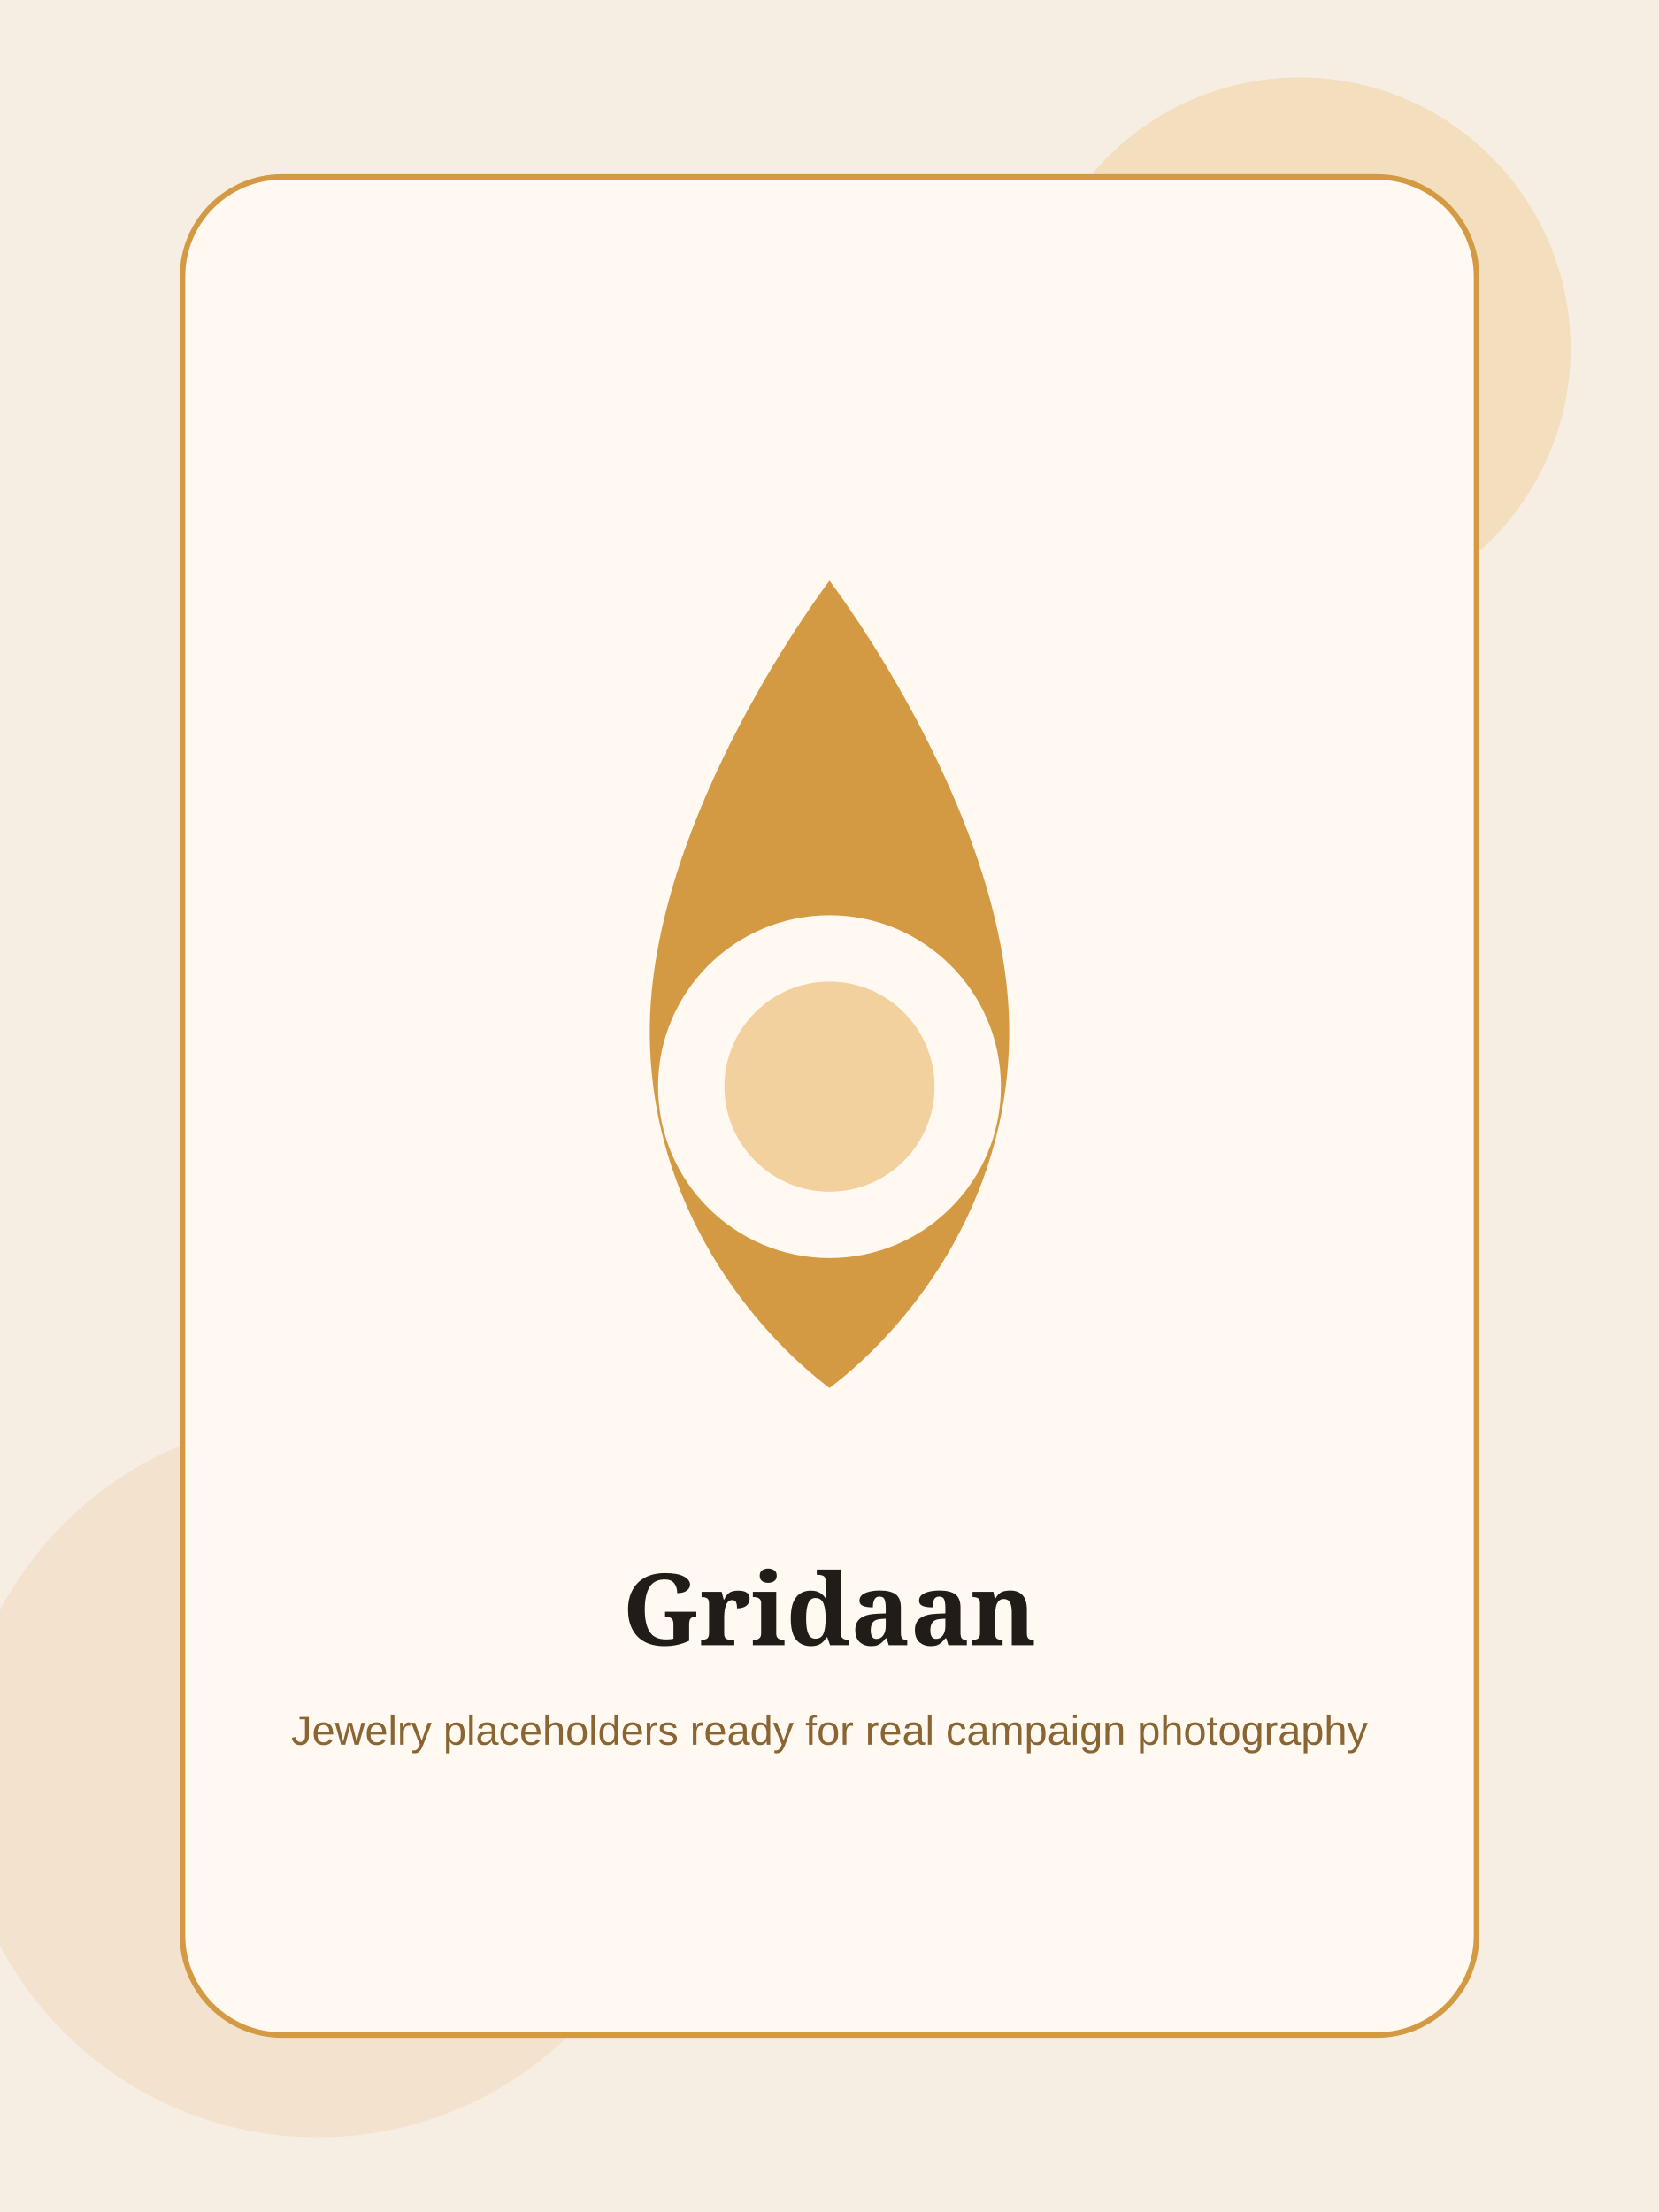
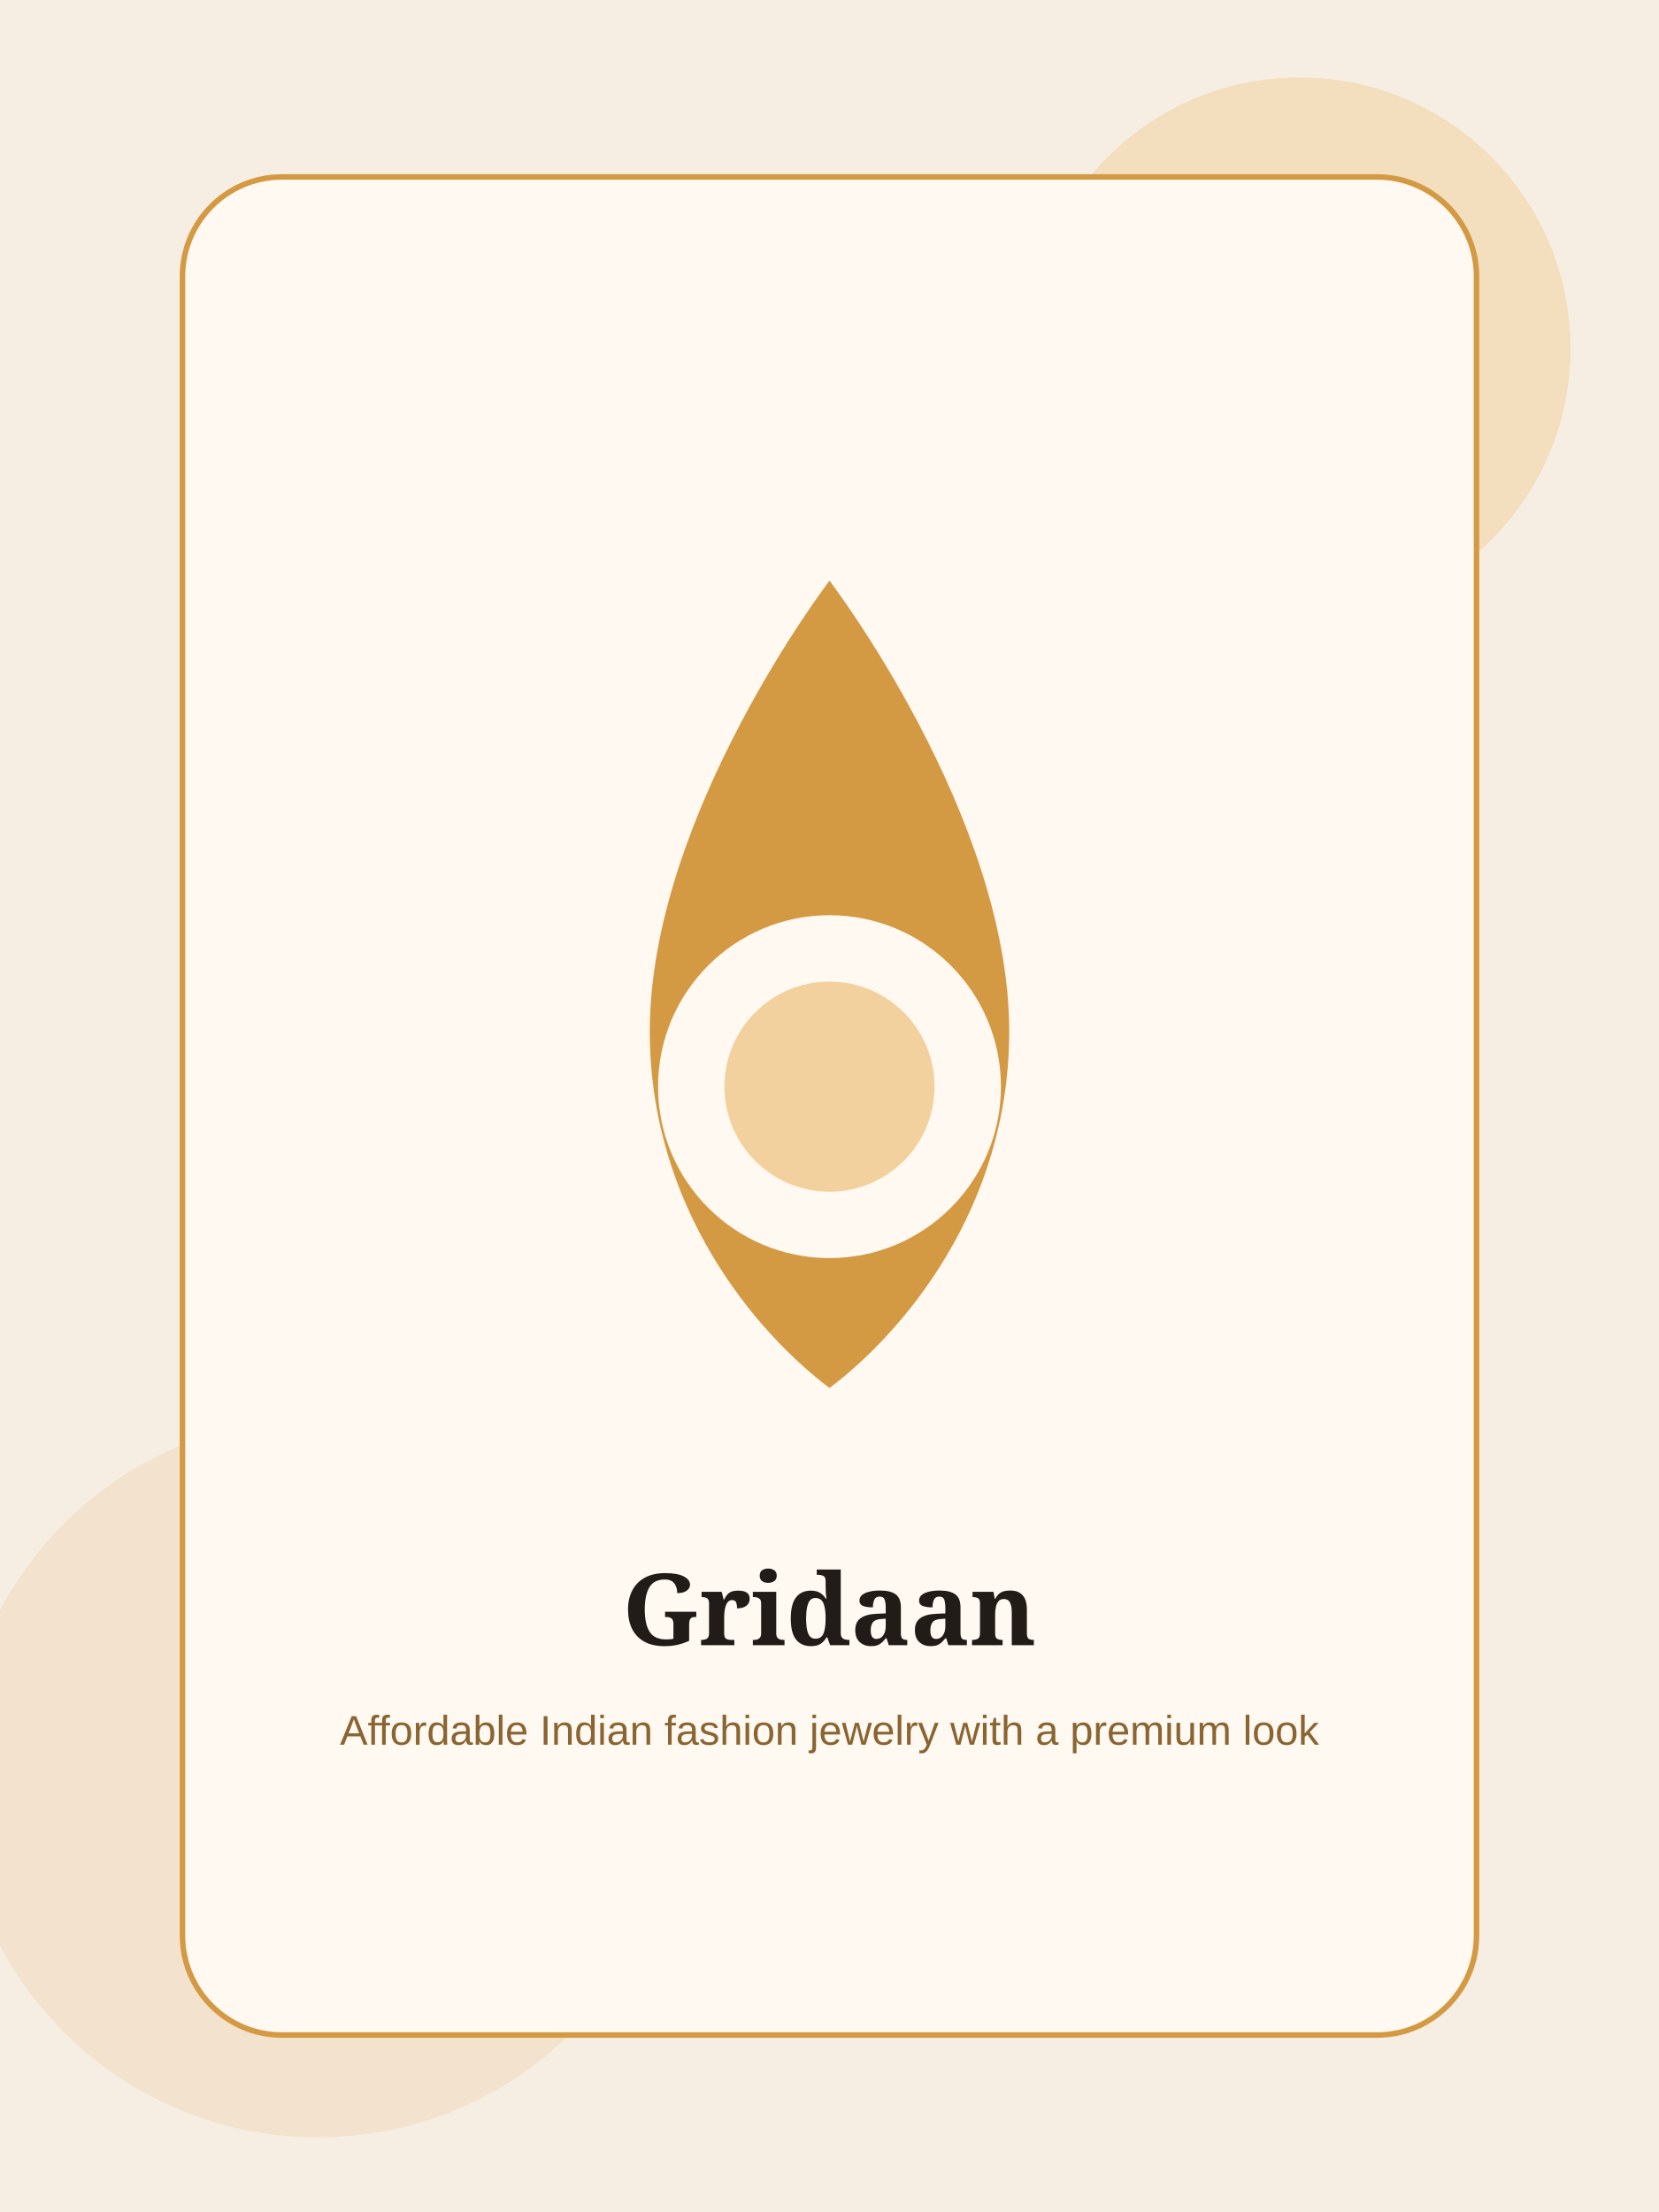
<svg xmlns="http://www.w3.org/2000/svg" width="1200" height="1600" viewBox="0 0 1200 1600" fill="none">
  <rect width="1200" height="1600" fill="#F6EEE3" />
  <circle cx="940" cy="252" r="196" fill="#EEC786" fill-opacity="0.4" />
  <circle cx="230" cy="1286" r="260" fill="#E5B16A" fill-opacity="0.18" />
  <rect x="132" y="128" width="936" height="1344" rx="72" fill="#FFF9F2" stroke="#D49A43" stroke-width="4" />
  <path d="M600 420C600 420 470 590 470 746C470 874 547 964 600 1004C653 964 730 874 730 746C730 590 600 420 600 420Z" fill="#D49A43" />
  <circle cx="600" cy="786" r="124" fill="#FFF9F2" />
  <circle cx="600" cy="786" r="76" fill="#F3D19F" />
  <text x="600" y="1190" text-anchor="middle" fill="#221C18" font-family="Georgia, serif" font-size="72" font-weight="700">Gridaan</text>
-   <text x="600" y="1262" text-anchor="middle" fill="#8A6431" font-family="Arial, sans-serif" font-size="30">Jewelry placeholders ready for real campaign photography</text>
+   <text x="600" y="1262" text-anchor="middle" fill="#8A6431" font-family="Arial, sans-serif" font-size="30">Affordable Indian fashion jewelry with a premium look</text>
</svg>
